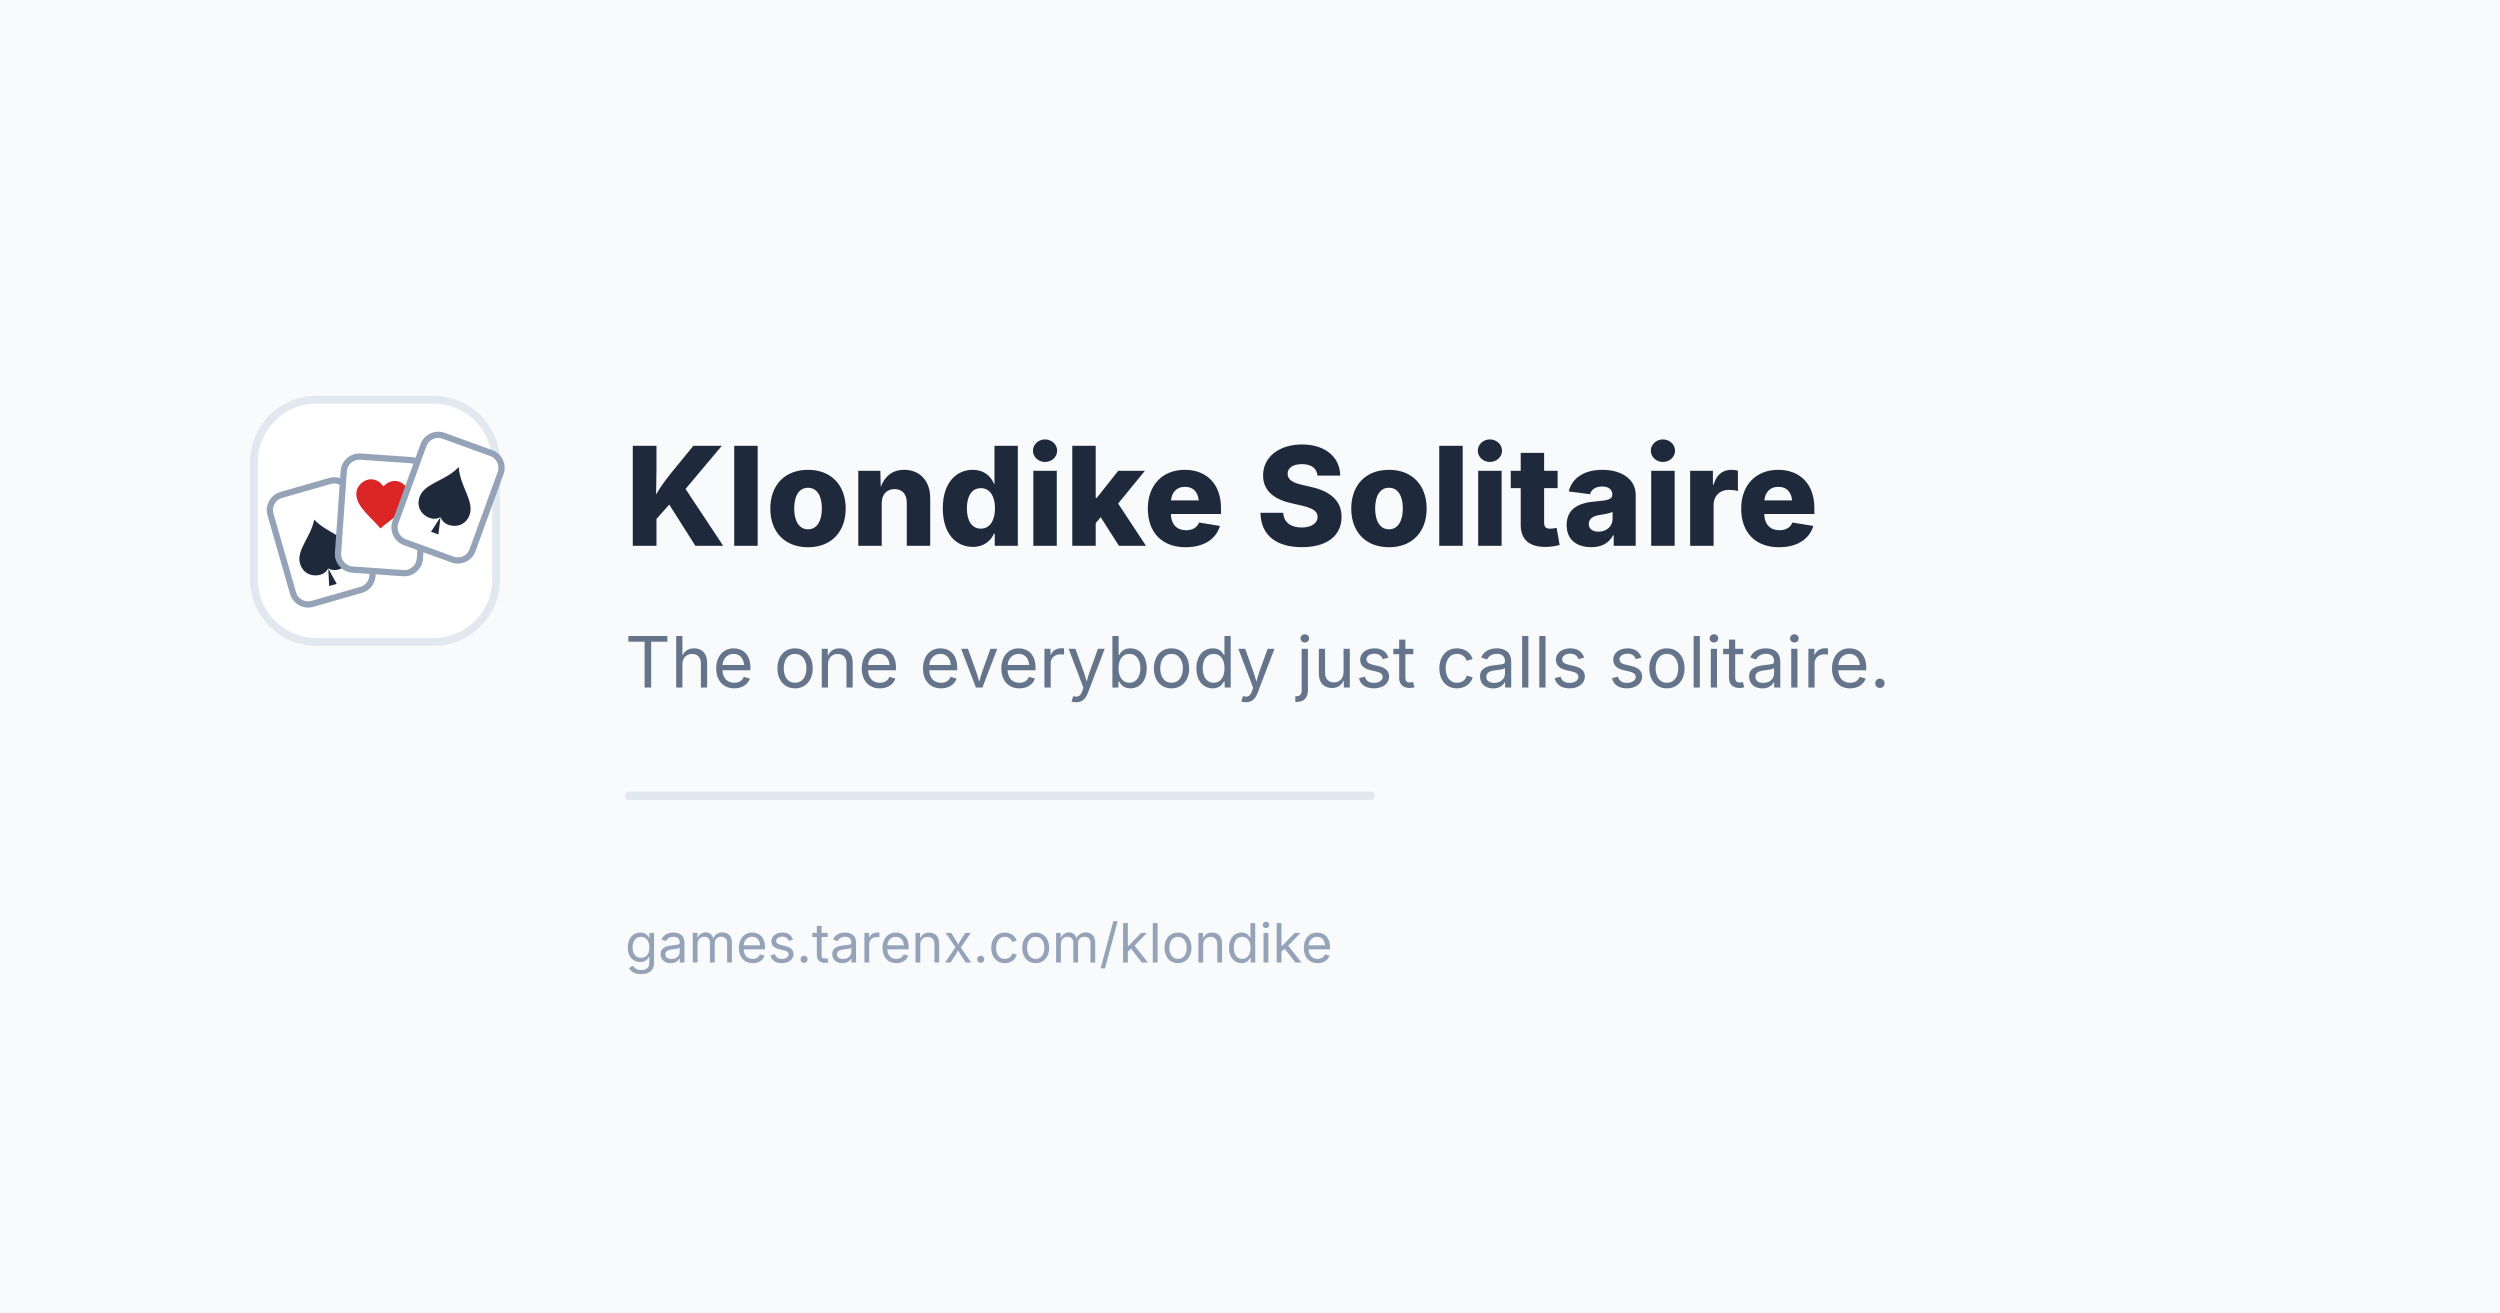
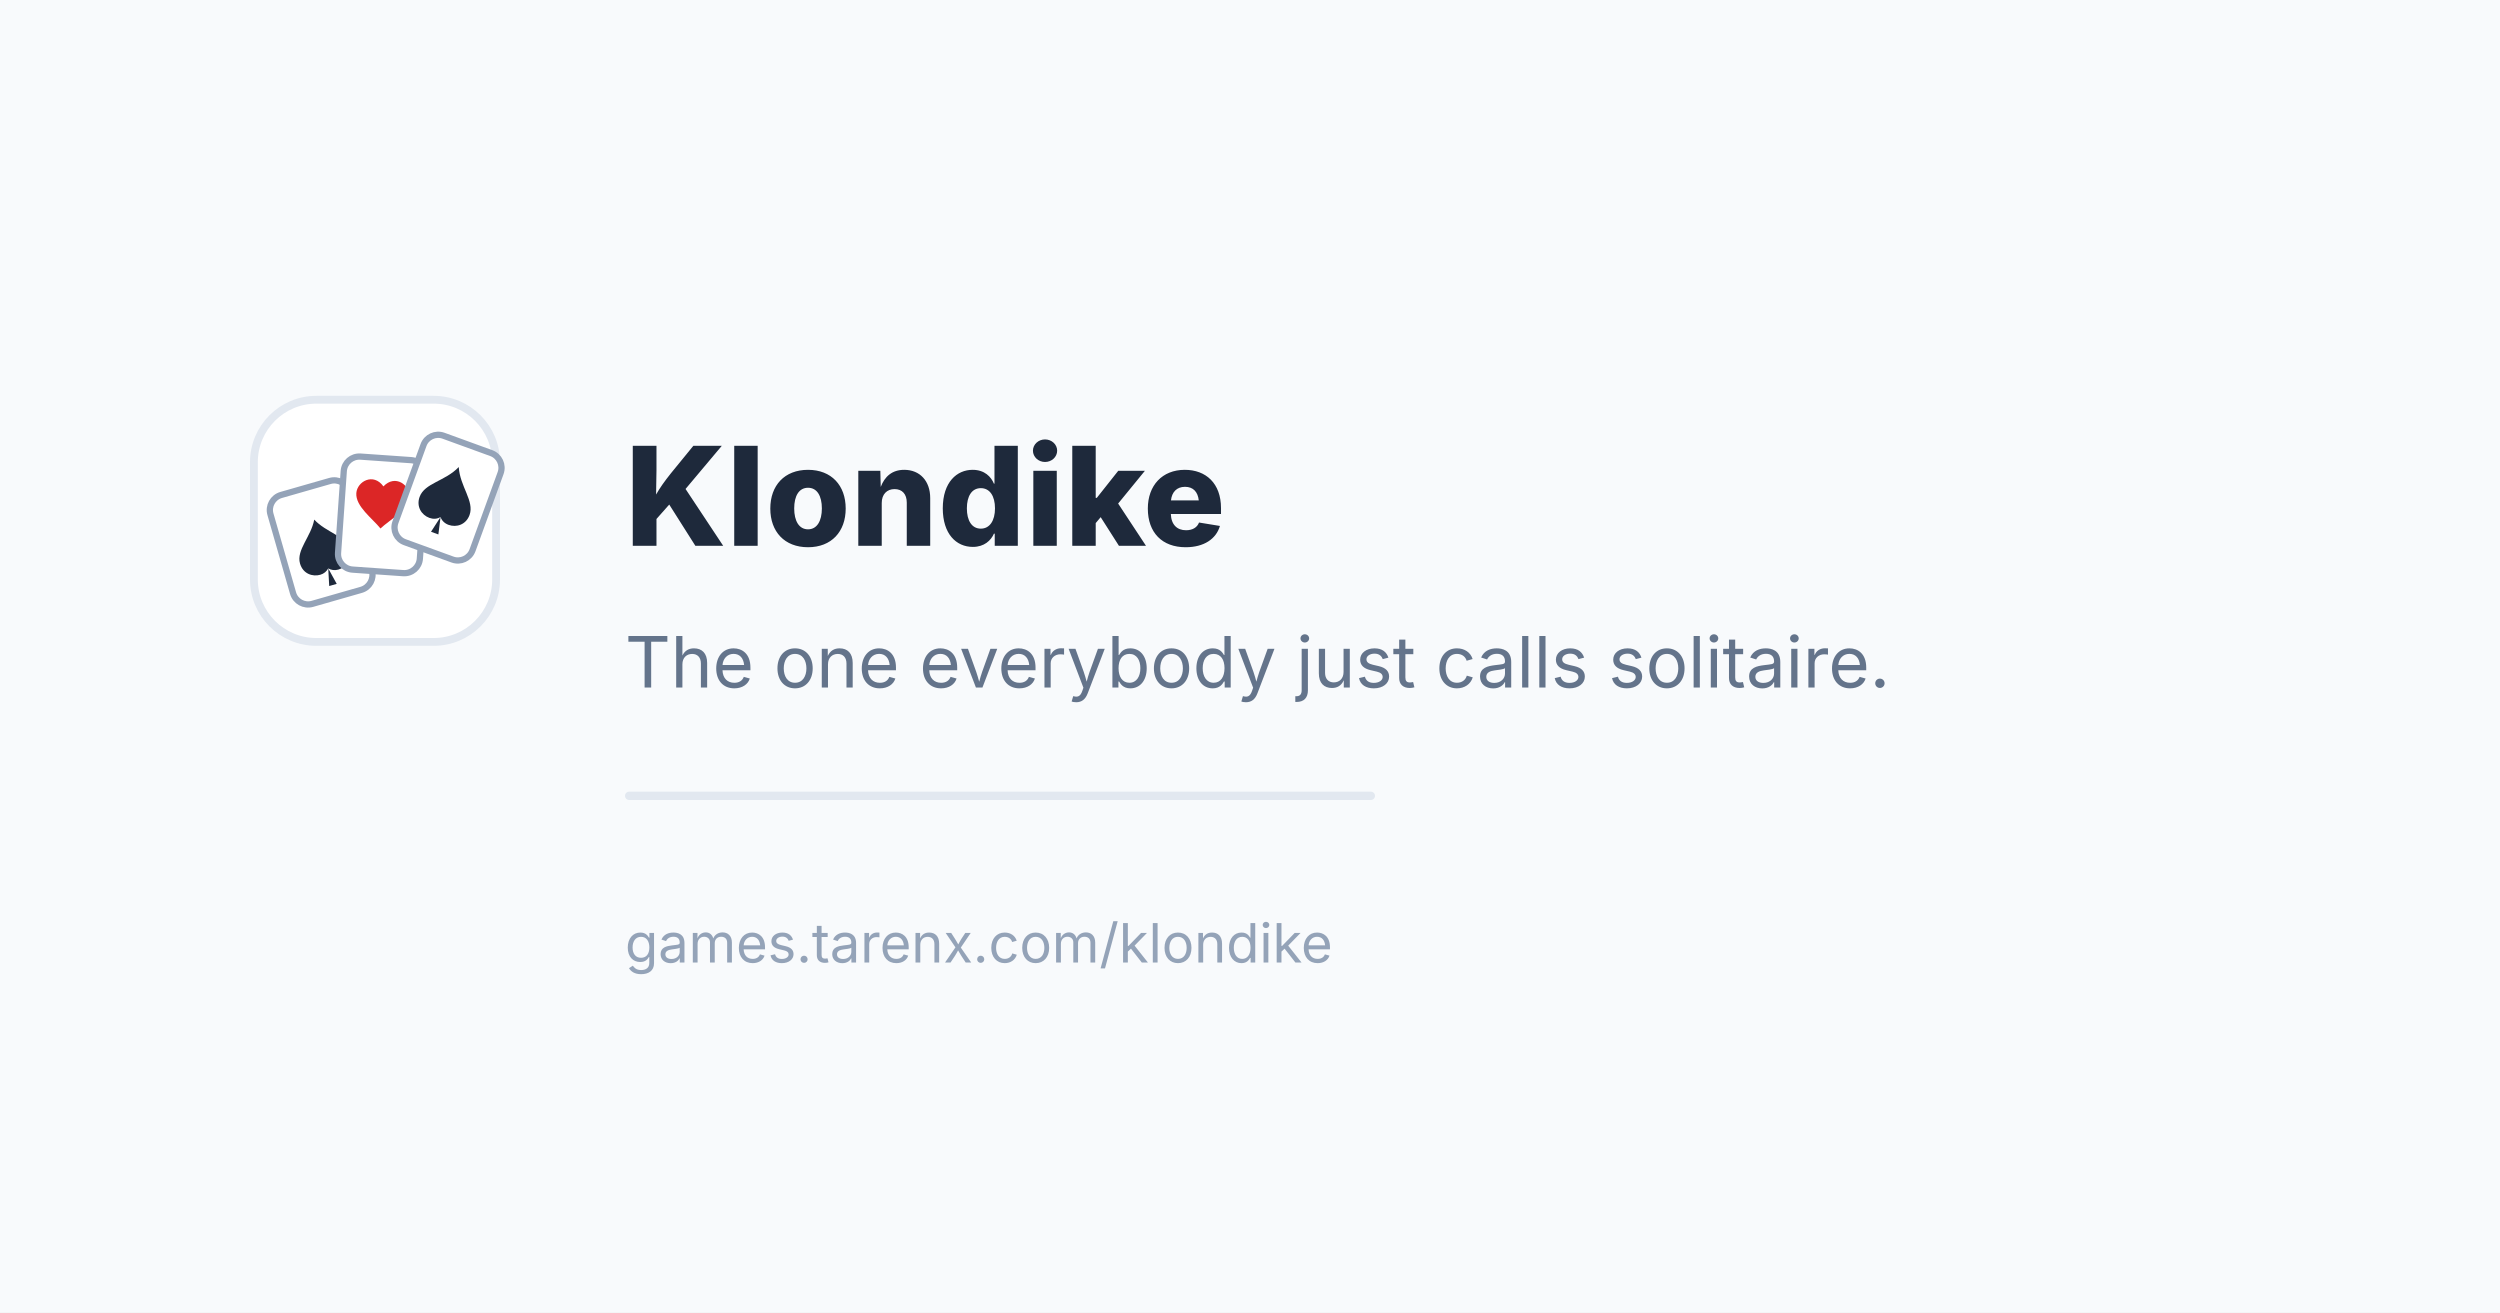
<svg xmlns="http://www.w3.org/2000/svg" viewBox="0 0 1200 630" width="1200" height="630">
  <rect width="1200" height="630" fill="#F8FAFC" />
  <g transform="translate(120, 190) scale(3.75)">
    <rect x="0.5" y="0.5" width="31" height="31" rx="8" fill="#FFFFFF" stroke="#E2E8F0" stroke-width="1" />
    <g transform="rotate(-16 11 19)">
      <rect x="4" y="11" width="10.5" height="14.5" rx="2" fill="#FFFFFF" stroke="#94A3B8" stroke-width="0.8" />
      <path d="M9.2 15.2c1 2 3.3 3.1 3.3 4.9 0 1.4-1.1 2.1-2.1 2.1-0.5 0-0.9-0.2-1.2-0.5l0.5 2.2h-1l0.5-2.2c-0.3 0.3-0.7 0.5-1.2 0.5-1 0-2.1-0.7-2.1-2.1 0-1.8 2.3-2.9 3.3-4.9z" fill="#1E293B" />
    </g>
    <g transform="rotate(4 17 17)">
      <rect x="11.5" y="8" width="10.5" height="14.5" rx="2" fill="#FFFFFF" stroke="#94A3B8" stroke-width="0.8" />
      <path d="M16.7 11.6c1.4-1.7 3.4-0.4 3.4 1.1 0 1.7-2.3 3.1-3.4 4.3-1.1-1.2-3.4-2.6-3.4-4.3 0-1.5 2-2.8 3.4-1.1z" fill="#DC2626" />
    </g>
    <g transform="rotate(20 24 16)">
      <rect x="19" y="5.5" width="10.5" height="14.5" rx="2" fill="#FFFFFF" stroke="#94A3B8" stroke-width="0.8" />
      <path d="M24.2 8.6c1 2.3 3.4 3.4 3.4 5.3 0 1.3-1 2.1-2.1 2.1-0.5 0-1-0.2-1.3-0.6l0.5 2.2h-1l0.5-2.2c-0.3 0.4-0.8 0.6-1.3 0.6-1.1 0-2.1-0.8-2.1-2.1 0-1.9 2.4-3 3.4-5.3z" fill="#1E293B" />
    </g>
  </g>
-   <text x="300" y="262" font-family="system-ui, -apple-system, 'Segoe UI', sans-serif" font-size="66" font-weight="800" fill="#1E293B">Klondike Solitaire</text>
+   <text x="300" y="262" font-family="system-ui, -apple-system, 'Segoe UI', sans-serif" font-size="66" font-weight="800" fill="#1E293B">Klondike</text>
  <text x="300" y="330" font-family="system-ui, -apple-system, 'Segoe UI', sans-serif" font-size="34" font-weight="400" fill="#64748B">The one everybody just calls solitaire.</text>
  <text x="300" y="462" font-family="system-ui, -apple-system, 'Segoe UI', sans-serif" font-size="26" font-weight="400" fill="#94A3B8">games.tarenx.com/klondike</text>
  <rect x="300" y="380" width="360" height="4" rx="2" fill="#E2E8F0" />
</svg>
